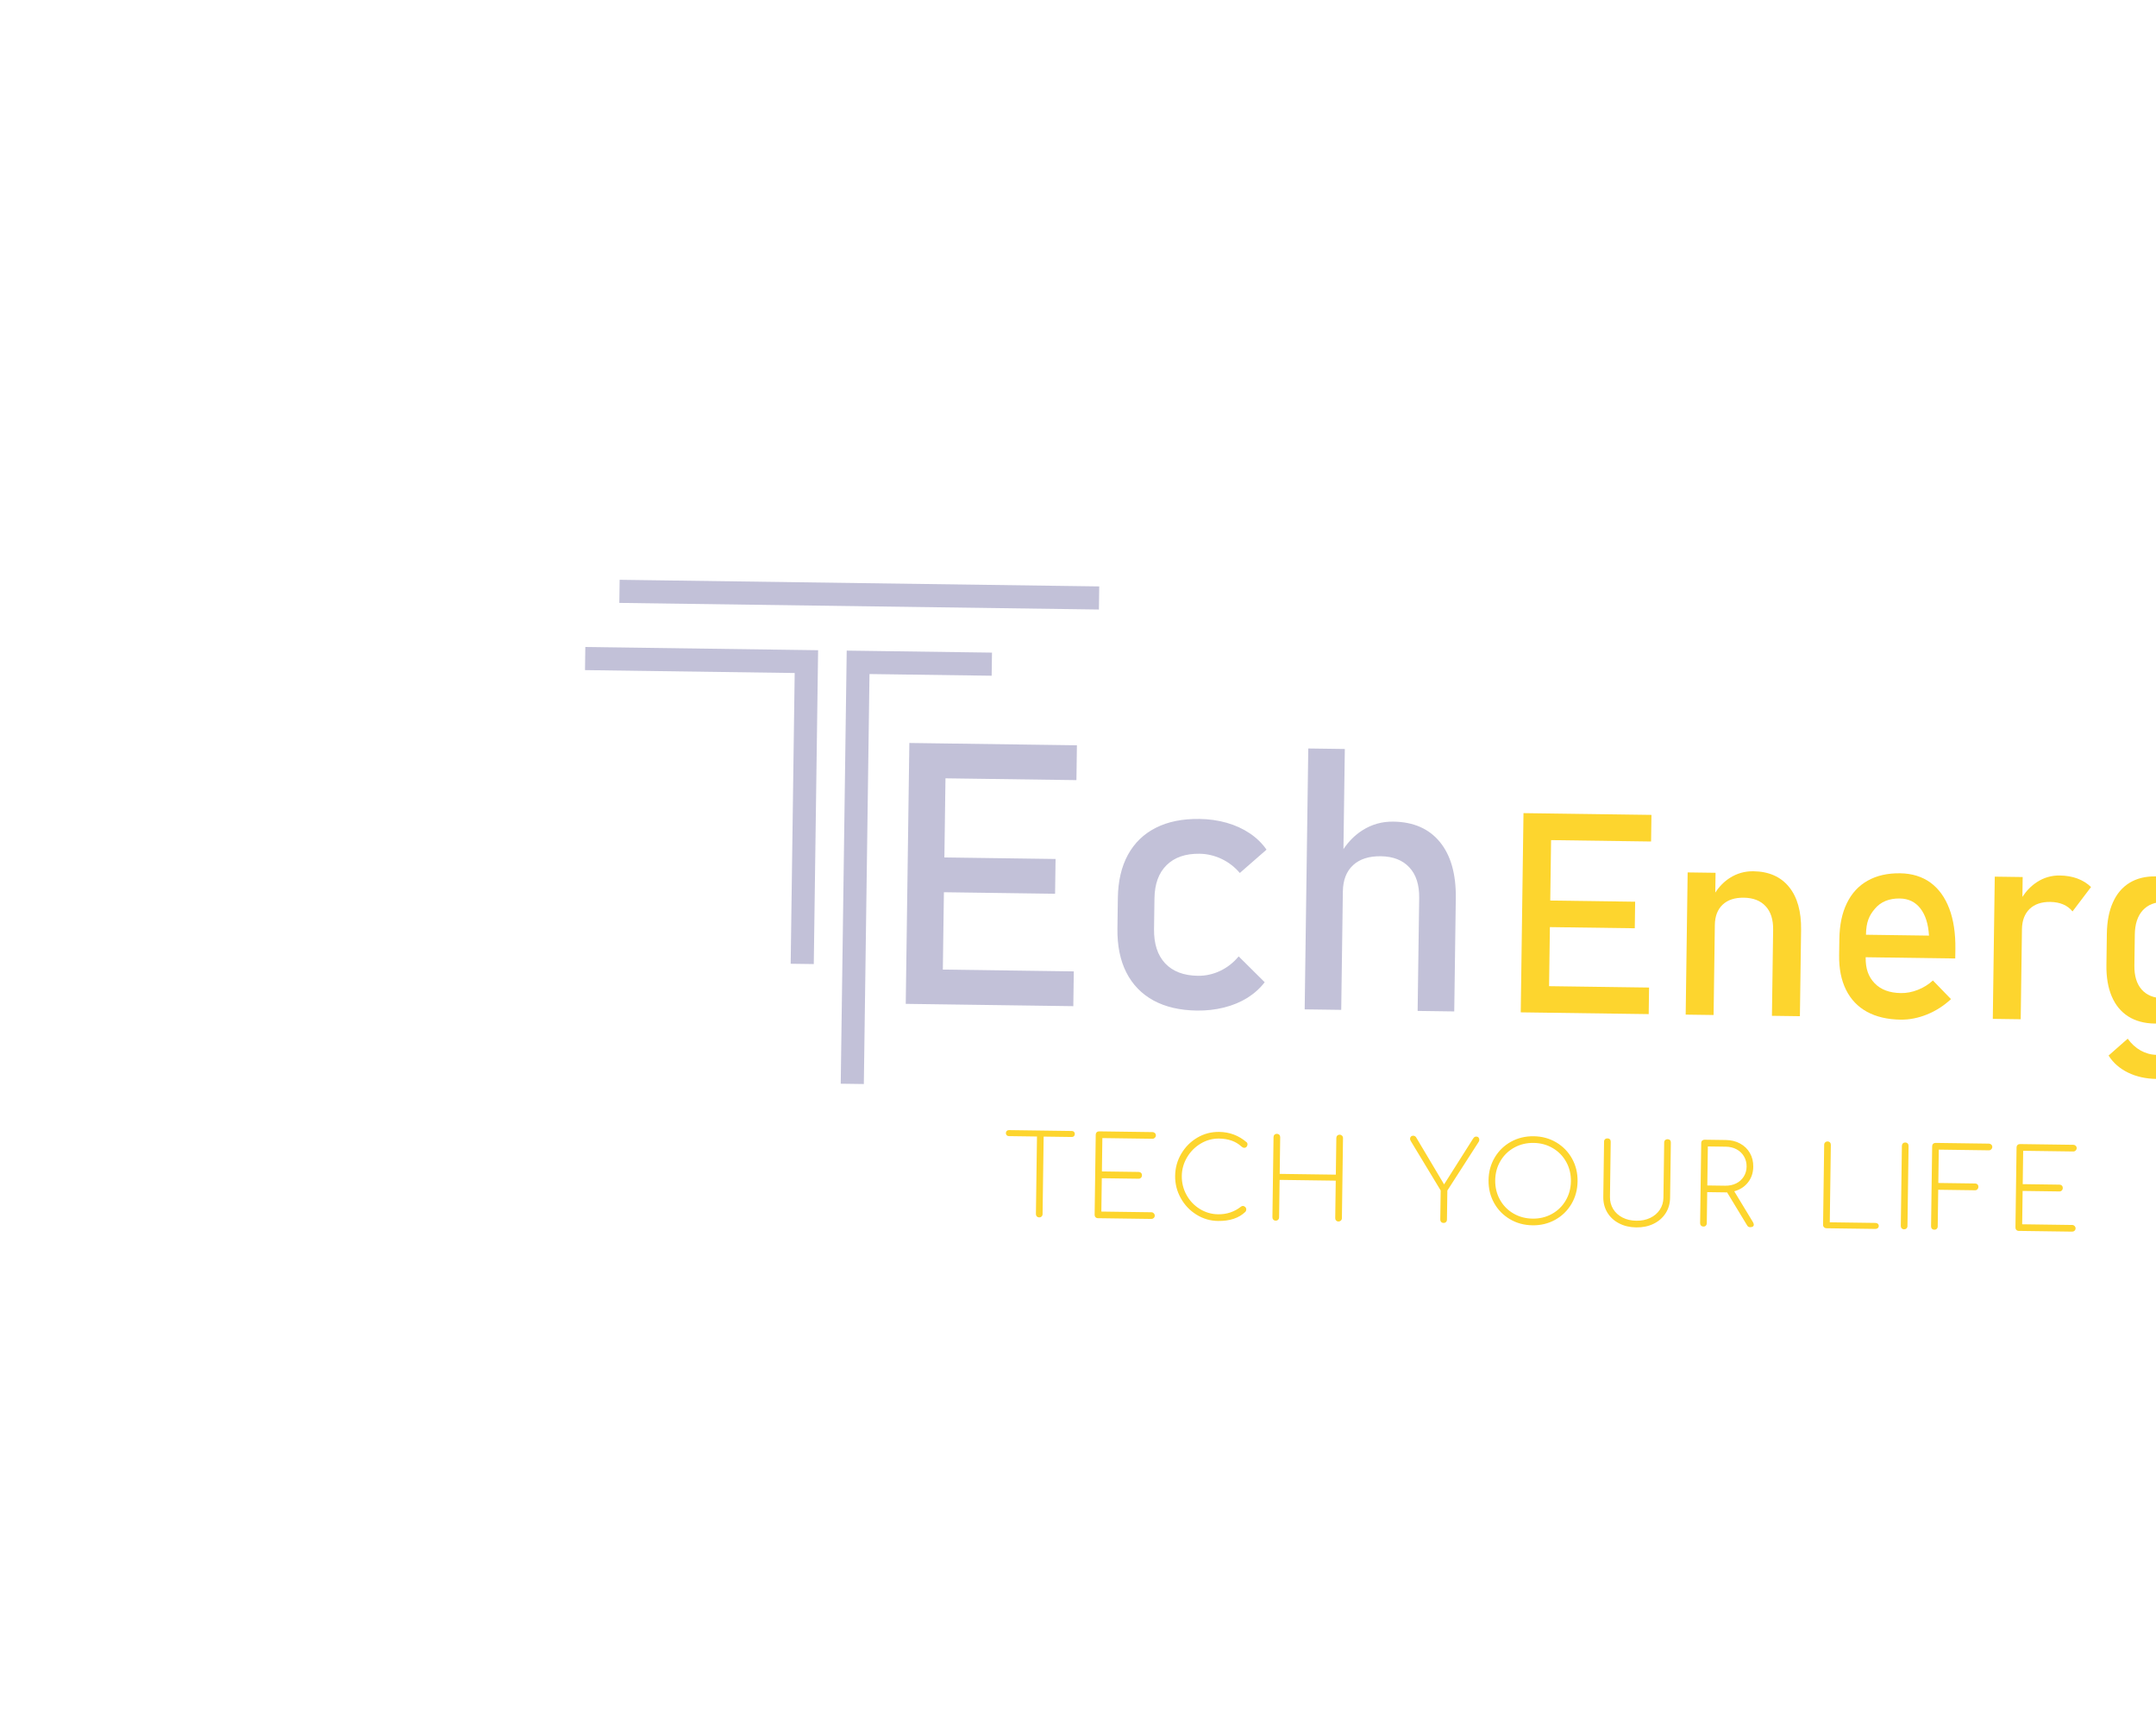
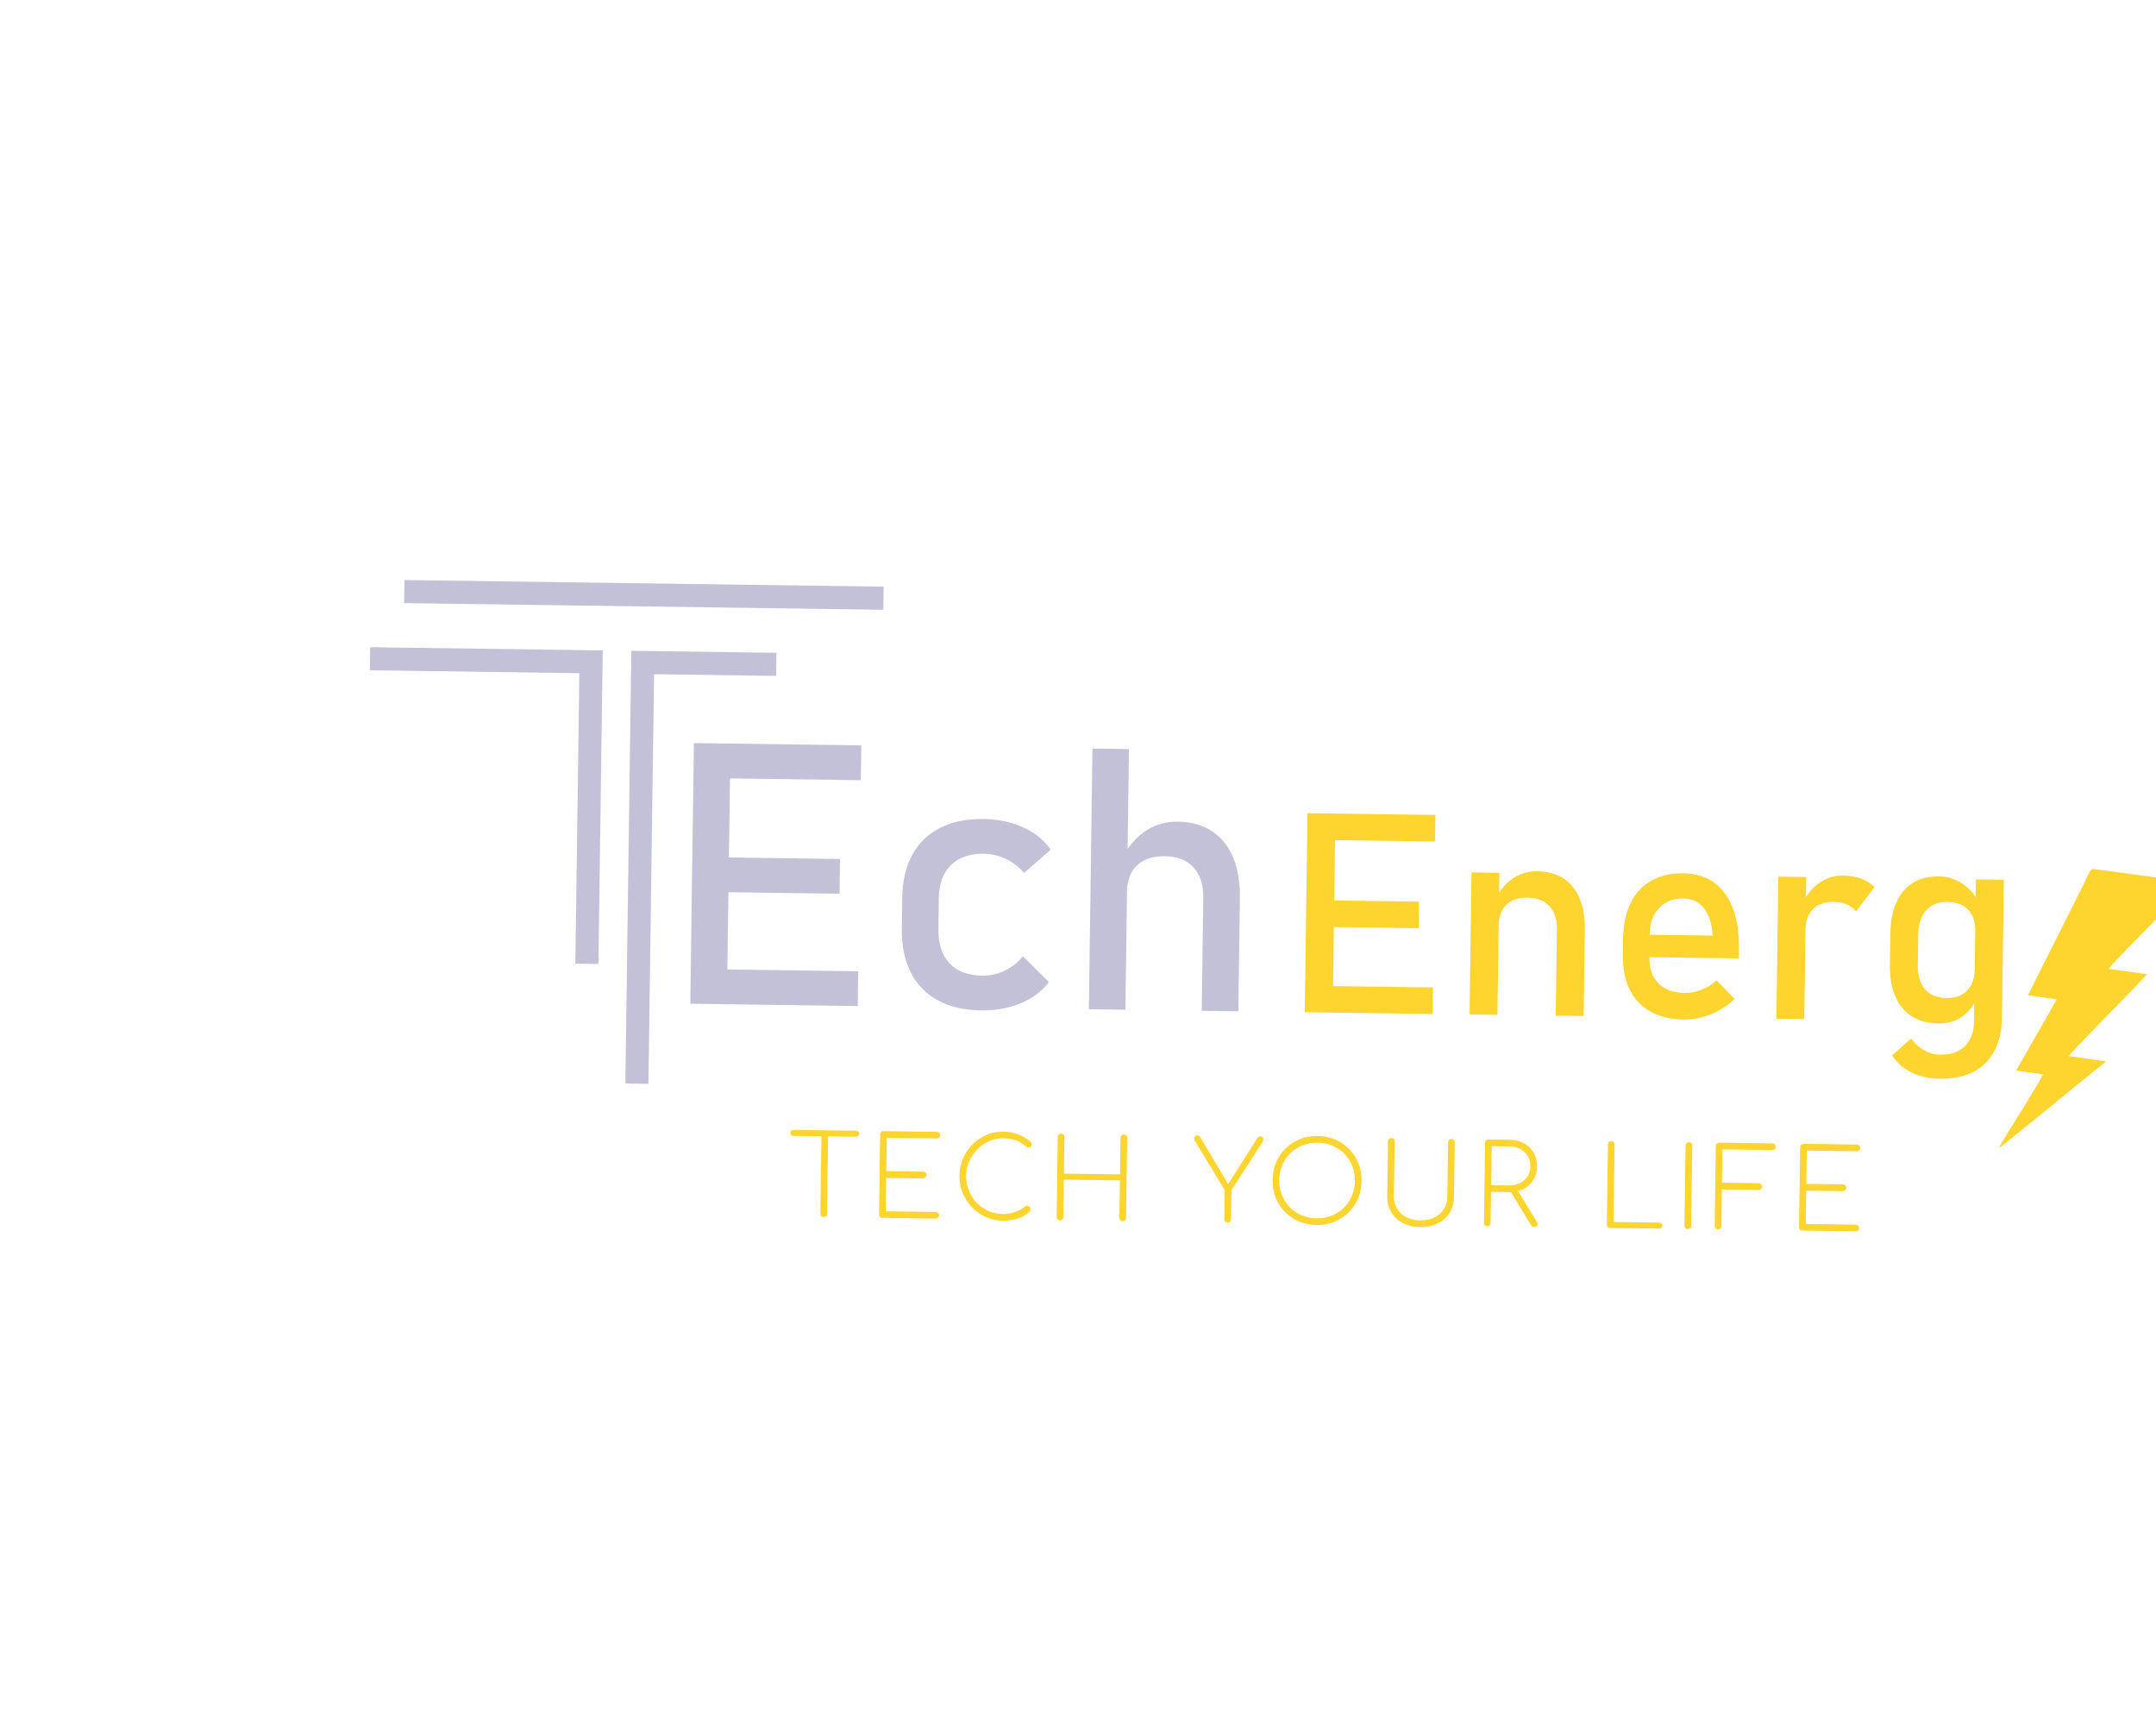
- <svg xmlns="http://www.w3.org/2000/svg" xml:space="preserve" width="500.686mm" height="400.903mm" version="1.1" style="shape-rendering:geometricPrecision; text-rendering:geometricPrecision; image-rendering:optimizeQuality; fill-rule:evenodd; clip-rule:evenodd" viewBox="0 0 20000.6 20000.28">
+ <svg xmlns="http://www.w3.org/2000/svg" xml:space="preserve" width="500.686mm" height="400.903mm" version="1.1" style="shape-rendering:geometricPrecision; text-rendering:geometricPrecision; image-rendering:optimizeQuality; fill-rule:evenodd; clip-rule:evenodd" viewBox="0 0 25000.6 20000.28">
  <defs>
    <style type="text/css">
   
    .fil2 {fill:#FDD52E}
    .fil1 {fill:#FDD52E;fill-rule:nonzero}
    .fil0 {fill:#C2C1D8;fill-rule:nonzero}
   
  </style>
  </defs>
  <g id="Camada_x0020_1">
    <path class="fil0" d="M8252.06 8608.15l218.46 3.02 1517.2 20.94 -5.57 403.59 -1517.2 -20.94 -12.65 916.42 1288.08 17.78 -5.56 402.87 -1288.08 -17.78 -12.36 895.85 1517.18 20.94 -5.56 402.87 -1517.18 -20.94 -218.48 -3.01 -205.69 -2.84 41.72 -3021.6 205.69 2.83zm-3562.1 -1892.81l5556.41 76.69 -3.71 267.69 -5556.39 -76.69 3.69 -267.69zm2898.39 823.91l1415.44 19.54 -3.7 267.69 -1415.43 -19.54 -65.53 4748.67 -267.71 -3.69 65.56 -4748.67 3.69 -267.7 267.68 3.7zm-916.83 3623.17l46.48 -3367.44 -2429.33 -33.53 3.69 -267.69 2429.34 33.53 267.68 3.69 -3.69 267.7 -46.47 3367.43 -267.7 -3.69zm4705.41 542.25c-196.48,-2.71 -364.07,-41.9 -502.08,-116.88 -138.01,-75.69 -242.94,-183.56 -314.77,-325.01 -71.12,-140.75 -105.68,-310.06 -102.95,-507.97l4.91 -355.35c2.7,-195.76 41.89,-361.93 116.85,-499.24 75.67,-138.01 183.54,-242.22 323.55,-312.66 140.05,-71.13 308.65,-104.98 505.13,-102.27 112.07,1.55 217.55,16.48 316.48,44.81 98.94,28.33 187.06,68.56 265.79,121.43 78.02,52.15 143.11,115.48 194.61,189.26l-309.5 270.29c-60.05,-70.36 -130.25,-124.54 -211.99,-163.27 -81.07,-37.99 -165.92,-58.33 -254.59,-59.56 -163.14,-2.25 -290.71,42.1 -382.08,132.36 -91.34,90.25 -137.79,218.03 -140.09,384.71l-4.92 355.35c-2.33,170.24 40.52,302.07 127.93,396.22 88.07,94.14 215.09,142.72 379.64,144.99 90.09,1.25 176.21,-18.14 258.33,-56.72 82.83,-39.3 153.83,-95.09 214.44,-168.02l301.62 299.29c-54.91,71.59 -122.41,131.67 -201.85,181.65 -80.14,49.27 -169.33,86.36 -269,111.22 -99.64,24.87 -204.12,36.91 -315.46,35.37zm2576.18 -1303.13c2.1,-152.5 -35.28,-270.78 -113.59,-354.86 -77.57,-84.08 -187.64,-127.46 -330.2,-129.43 -139.04,-1.92 -245.94,32.8 -322.83,104.09 -76.17,70.6 -115.88,172.22 -117.7,303.44l-18.93 1371.77 -423.44 -5.84 41.71 -3021.6 423.43 5.84 -16.02 1160.08c60.86,-91.06 134.22,-163.96 220.84,-218.67 108.07,-68.76 227.01,-101.87 357.49,-100.07 234.08,3.24 413.89,82.33 540.16,237.31 126.27,154.99 187.12,372.2 183.28,651.67l-18.08 1309.35 -424.16 -5.85 18.04 -1307.23z" />
    <polygon class="fil1" points="15161.53,9417.86 15318.63,9420.03 15485.44,9422.33 16644.03,9438.32 16639.76,9746.51 15481.2,9730.52 15471.53,10430.33 16455.16,10443.9 16450.9,10751.55 15467.29,10737.98 15457.85,11422.08 16616.41,11438.07 16612.17,11745.72 15453.59,11729.73 15286.77,11727.43 15129.68,11725.26 " />
    <path class="fil1" d="M17063.36 10104.49l323.34 4.47 -3.16 229.24c46.49,-71.07 102.53,-127.84 168.67,-170.07 82.54,-52.51 173.34,-78.33 273.03,-76.96 178.73,2.47 316.05,62.87 412.46,181.22 96.43,118.35 142.9,284.22 139.95,497.62l-13.79 999.89 -323.91 -4.47 13.78 -998.25c1.59,-116.45 -26.94,-206.78 -86.75,-270.98 -59.24,-64.21 -143.29,-97.34 -252.15,-98.85 -106.17,-1.46 -187.8,25.59 -246.54,81.13 -58.19,54.98 -88.54,133.66 -89.94,234.96l-14.39 1042.66 -323.33 -4.47 22.73 -1647.14z" />
    <path class="fil1" d="M19129.36 10826.44l730.13 10.08 0 0c-7.89,-134.46 -41.11,-239.47 -99.66,-314.49 -58.58,-75.59 -138.2,-114.06 -238.95,-115.45 -122.43,-1.69 -218.31,37.07 -286.58,116.85 -68.27,79.23 -102.92,155.67 -104.94,303.01zm-3.61 260.54c-1.88,136.5 33.17,227.44 103.65,301.01 71.04,74.13 172.9,112.37 305.05,114.19 65.55,0.91 130.74,-11.73 195.56,-37.4 64.82,-25.1 123.3,-61.67 174.85,-108.63l0 0 209.4 215.79 0 0c-82.34,76.88 -174.71,136.28 -277.12,177.67 -101.88,41.38 -204.55,61.63 -306.93,60.22 -152.21,-2.1 -282.35,-32.6 -389.34,-90.96 -106.99,-58.91 -188.15,-143.99 -242.96,-255.28 -55.36,-111.27 -81.68,-244.91 -79.51,-401.44l2.55 -185.79c2.25,-163.03 31.26,-301.86 87.56,-416.48 55.75,-114.63 136.05,-201.27 240.87,-259.95 104.28,-58.7 229.81,-87.31 375.52,-85.3 137.58,1.9 254.65,38.19 351.18,107.78 96.01,70.13 168.85,170.81 218.5,301.51 49.68,130.73 72.98,287.6 70.45,469.58l-1.47 107.81 -1037.81 -14.33z" />
    <path class="fil1" d="M20621.4 10153.6l323.35 4.47 -3.16 229.7c46.26,-70.35 101.57,-126.83 165.95,-169.49 81.46,-53.6 170.67,-79.45 267.61,-78.11 75.3,1.04 143.39,12.81 203.76,35.32 60.36,22.51 113,55.18 157.91,98.07l-214.65 283.09c-28.2,-35.63 -64.12,-62.66 -107.22,-81.12 -43.08,-18.49 -92.78,-28.39 -150.21,-29.18 -102.38,-1.41 -182.37,26.21 -240.03,81.76 -57.11,56.1 -86.92,134.22 -88.3,234.44l-14.4 1042.66 -323.33 -4.47 22.72 -1647.14z" />
    <path class="fil1" d="M22475.6 11855.35c-120.78,-1.66 -223.32,-29.62 -307.65,-82.78 -84.31,-53.73 -148.25,-130.98 -191.29,-232.35 -43.01,-100.81 -63.55,-221.91 -61.6,-362.74l5 -362.9c1.97,-141.91 25.31,-262.93 70.01,-362.54 44.72,-100.16 109.15,-175.65 192.74,-227.05 83.6,-50.85 183.62,-76.01 300.08,-74.4 97.49,1.35 186.51,28.03 266.52,80.06 63.14,41.07 116.67,94.51 160.31,160.81l2.84 -206.23 323.91 4.47 -22.05 1597.85c-2.1,151.12 -31.52,280.73 -88.8,387.75 -56.72,107.02 -138.57,188.23 -245.5,242.56 -106.39,54.88 -234.06,80.74 -383.56,78.67 -123.5,-1.7 -234.22,-25.98 -331.08,-73.37 -97.4,-47.4 -172.33,-113.43 -225.36,-197.59l221.58 -195.22c41.98,58.55 91.74,104.2 149.8,136.95 58.6,32.24 119.57,49.33 184.04,50.22 124.03,1.71 220.37,-31.09 289.01,-98.39 68.65,-67.32 103.58,-163.26 105.29,-288.39l2.9 -209.53c-33.58,60.51 -80.53,112.22 -140.84,155.07 -75.49,54.22 -167.41,80.58 -276.3,79.07zm428.7 -1072.15l0.05 -3.25c0.54,-67.97 -11.11,-127.16 -35.48,-176.55 -24.8,-49.64 -61.1,-88.08 -108.94,-114.74 -47.84,-26.66 -105.63,-40.46 -174.41,-41.4 -107.24,-1.49 -190.05,30.96 -250,96.76 -59.41,65.82 -89.97,159.12 -91.63,279.36l-4.95 358.57c-1.64,119.7 26.34,212.73 83.94,278.54 58.13,65.8 140.01,99.44 247.26,100.92 68.78,0.95 126.92,-11.79 175.51,-38.2 48.58,-26.43 85.94,-64.37 112.12,-114.93 25.73,-49.78 39.02,-109.17 40.37,-178.69l0.05 -3.33 6.11 -443.06z" />
    <path class="fil2" d="M23515.83 11529.01l333.55 47.31 -471.02 825.93 309.02 42.19c-31.74,100.1 -476.34,770.54 -509.17,859.49l620.65 -500.77c27.95,-24.13 48.56,-42.5 76.88,-65.97l545.73 -441.46 -431.41 -62.37c96.06,-126.3 870.21,-890.55 903.5,-950.06l-443.8 -60.27c38.35,-66.78 889.93,-904.41 961.57,-1004.77l-1137.75 -153.96c-41.76,-5.63 -83.94,121.71 -103.15,160.26 -32.77,65.77 -62.9,123.41 -94.66,186.83l-559.94 1117.62z" />
    <path class="fil1" d="M9929.15 13099.33c10.26,0.14 18.56,3.47 25,9.99 6.35,6.52 9.45,14.92 9.31,25.26 -0.16,10.26 -3.49,18.65 -10.01,24.99 -6.6,6.35 -15,9.45 -25.25,9.31l-325.85 -4.5 -12.39 897.57c-0.16,11.13 -3.93,20.3 -11.35,27.5 -7.39,7.2 -16.67,10.73 -27.8,10.57 -11.11,-0.15 -20.38,-3.93 -27.58,-11.33 -7.1,-7.41 -10.64,-16.67 -10.48,-27.8l12.39 -897.58 -325.85 -4.49c-10.27,-0.14 -18.66,-3.48 -24.99,-10 -6.35,-6.52 -9.46,-15 -9.31,-25.26 0.14,-10.35 3.47,-18.65 10,-24.99 6.52,-6.35 15,-9.45 25.26,-9.31l728.9 10.07zm301.98 1010.08c-11.22,-0.15 -20.38,-3.93 -27.58,-11.33 -7.2,-7.41 -10.74,-16.67 -10.57,-27.8l12.81 -928.53c0.15,-11.13 3.94,-20.29 11.33,-27.49 7.41,-7.21 16.68,-10.73 27.88,-10.58l619.38 8.55c10.34,0.15 19.24,3.92 26.88,11.33 7.64,7.41 11.34,16.68 11.18,27.81 -0.13,10.34 -4.08,19.25 -11.93,26.88 -7.85,7.63 -16.86,11.42 -27.21,11.27l-580.75 -8.01 -5.33 386.27 426.26 5.89c11.13,0.15 20.3,3.93 27.5,11.33 7.2,7.41 10.72,16.67 10.57,27.89 -0.16,11.13 -3.93,20.47 -11.35,28.1 -7.4,7.64 -16.68,11.43 -27.81,11.27l-426.26 -5.88 -5.33 386.28 580.76 8.01c10.35,0.14 19.24,4.18 26.87,12.02 7.63,7.76 11.34,16.86 11.19,27.2 -0.14,11.13 -4.1,20.29 -11.93,27.49 -7.85,7.2 -16.86,10.72 -27.2,10.58l-619.36 -8.55zm1390.86 32.07c-90.14,-1.24 -173.46,-25.79 -250.1,-73.63 -76.66,-47.84 -137.16,-111.8 -181.53,-191.81 -44.46,-80.09 -65.98,-166.04 -64.71,-257.85 1.27,-91.9 24.97,-177.05 71.1,-255.37 46.21,-78.4 108.02,-140.42 185.52,-186.13 77.41,-45.72 162.16,-67.94 253.97,-66.67 120.24,1.66 225.69,41.29 316.53,118.98 7.65,6.1 11.37,14.76 11.2,25.89 -0.13,10.35 -3.65,19.51 -10.64,27.59 -6.97,7.99 -16.51,11.95 -28.5,11.78 -9.48,-0.13 -20.11,-5.41 -32.04,-15.83 -64.41,-59.33 -150.24,-89.73 -257.62,-91.21 -75.55,-1.04 -146.42,18.15 -212.63,57.68 -66.28,39.43 -119.19,92.52 -158.71,159.37 -39.54,66.93 -59.92,138.57 -60.97,214.99 -1.09,78.94 17.02,152.41 54.34,220.31 37.24,67.91 88.4,122.09 153.59,162.47 65.09,40.38 135.85,61.1 212.28,62.15 101.29,1.4 190.56,-28.67 267.85,-90.3 6.06,-4.18 12.52,-6.27 19.4,-6.17 10.34,0.14 19.5,4.09 27.57,11.94 8.06,7.86 12.01,17.39 11.87,28.52 -0.17,11.21 -3.33,20.12 -9.43,26.91 -74.82,72.88 -180.96,108.29 -318.34,106.39zm668.93 -3.64c-11.21,-0.15 -20.38,-3.93 -27.58,-11.33 -7.21,-7.41 -10.72,-16.67 -10.58,-27.8l12.82 -928.53c0.16,-11.13 3.93,-20.29 11.34,-27.49 7.4,-7.21 16.66,-10.73 27.89,-10.58 11.13,0.16 20.28,3.94 27.5,11.34 7.2,7.4 10.72,16.67 10.56,27.8l-5.87 424.96 650.33 8.98 5.86 -424.96c0.15,-11.13 3.94,-20.3 11.33,-27.5 7.4,-7.2 16.68,-10.73 27.81,-10.57 10.34,0.14 19.34,3.92 26.88,11.32 7.64,7.41 11.42,16.68 11.27,27.81l-12.81 928.53c-0.17,11.13 -4.2,20.29 -12.03,27.48 -7.75,7.2 -16.86,10.73 -27.2,10.58 -11.13,-0.15 -20.29,-3.93 -27.5,-11.33 -7.2,-7.41 -10.73,-16.67 -10.56,-27.8l5.99 -434.01 -650.33 -8.97 -5.99 434c-0.14,11.13 -3.93,20.3 -11.33,27.5 -7.4,7.2 -16.67,10.73 -27.8,10.57zm2324.25 -973.84c10.34,0.15 18.64,3.65 24.98,10.61 6.34,6.96 9.44,15.61 9.29,25.95 -0.13,9.39 -2.42,17.54 -6.76,24.35l-363.27 564.29 -4.66 337.42c-0.16,11.12 -3.93,20.29 -11.35,27.49 -7.39,7.2 -16.66,10.73 -27.88,10.57 -11.13,-0.15 -20.3,-3.93 -27.5,-11.33 -7.2,-7.41 -10.72,-16.67 -10.56,-27.8l4.66 -337.42 -347.56 -574.1c-5,-9.55 -7.5,-17.67 -7.41,-24.54 0.15,-10.35 3.74,-18.9 10.7,-25.68 6.96,-6.77 15.97,-10.04 27.19,-9.88 11.13,0.15 21.31,5.42 30.64,15.9l326.01 547.98 335.76 -529.89c6.21,-9.31 12.03,-15.66 17.65,-19.06 5.69,-3.32 12.33,-4.96 20.07,-4.86zm650.68 1027.77c-97.02,-1.34 -184.44,-25.06 -262.41,-71.27 -77.89,-46.12 -138.85,-108.79 -182.88,-187.92 -43.96,-79.21 -65.26,-167.33 -63.92,-264.27 1.33,-96.16 25.04,-183.22 71.17,-261.2 46.21,-77.88 108.87,-138.84 188.01,-182.88 79.2,-43.95 167.24,-65.26 264.26,-63.92 96.16,1.33 183.22,25.05 261.2,71.17 77.88,46.21 138.84,108.88 182.88,188.01 43.95,79.21 65.27,166.9 63.95,263.05 -1.34,96.94 -25.08,184.44 -71.19,262.41 -46.22,77.89 -108.89,138.85 -188,182.8 -79.22,44.04 -166.91,65.35 -263.07,64.02zm1.07 -77.29c81.54,1.13 156.15,-16.88 223.61,-54.21 67.48,-37.25 120.81,-89.12 159.89,-155.54 39.19,-66.41 59.26,-140.92 60.4,-223.25 1.11,-81.64 -16.9,-156.15 -54.23,-223.62 -37.25,-67.47 -89.11,-120.8 -155.54,-159.89 -66.41,-39.18 -140.48,-59.33 -222.02,-60.46 -82.43,-1.13 -157.37,16.96 -224.85,54.29 -67.47,37.25 -120.79,89.12 -159.89,155.54 -39.18,66.41 -59.33,140.4 -60.44,222.03 -1.14,82.34 16.95,157.37 54.27,224.84 37.25,67.47 89.13,120.8 155.54,159.89 66.41,39.18 140.84,59.25 223.26,60.38zm1200.7 101.62c-74.69,-1.03 -141.26,-16.73 -199.62,-47.19 -58.46,-30.46 -103.61,-72.3 -135.48,-125.52 -31.88,-53.23 -47.4,-113.79 -46.45,-181.6l8.8 -638.75c0.17,-12 3.96,-21.43 11.36,-28.2 7.39,-6.76 16.65,-10.03 27.88,-9.87 11.98,0.16 21.34,3.68 28.11,10.65 6.77,6.96 10.11,16.48 9.94,28.48l-8.8 638.75c-0.72,52.34 11.75,99.3 37.35,140.87 25.61,41.57 61.67,74.33 108.12,98.1 46.46,23.86 99.78,36.16 159.84,36.99 60.09,0.83 113.72,-10 160.8,-32.56 47.1,-22.48 84.24,-54.23 111.4,-95.08 27.17,-40.84 41.12,-87.43 41.84,-139.77l8.83 -638.75c0.16,-12 3.94,-21.42 11.33,-28.19 7.41,-6.77 16.67,-10.03 27.88,-9.88 12.01,0.17 21.44,3.69 28.21,10.65 6.77,6.97 10.03,16.49 9.87,28.49l-8.83 638.75c-0.92,67.81 -18.27,127.92 -52.05,180.24 -33.76,52.32 -80.33,92.89 -139.5,121.73 -59.18,28.83 -126.15,42.69 -200.83,41.66zm1352.24 -61.16c6.69,12.09 9.95,21.96 9.84,29.7 -0.13,9.48 -3.88,16.73 -11.26,21.76 -7.27,5.03 -17.84,7.49 -31.58,7.3 -8.59,-0.12 -15.44,-1.95 -20.52,-5.41 -5.18,-3.55 -9.79,-8.75 -13.96,-15.67l-231.78 -381.9 -23.12 -0.32 -207.36 -2.86 -4.97 360.63c-0.16,11.12 -3.76,20.29 -10.73,27.5 -6.97,7.21 -16.41,10.73 -28.4,10.56 -11.23,-0.15 -20.38,-3.93 -27.59,-11.33 -7.2,-7.41 -10.73,-16.67 -10.57,-27.8l12.82 -928.53c0.16,-11.99 3.94,-21.42 11.33,-28.19 7.41,-6.76 16.67,-10.03 27.88,-9.87l245.95 3.39c61.83,0.85 117.02,14.49 165.53,40.9 48.6,26.41 86.35,63.01 113.19,109.73 26.83,46.81 39.84,99.77 39.01,158.98 -0.97,70.42 -21.36,130.92 -61.1,181.41 -39.84,50.59 -92.82,84.81 -159.26,102.76l216.65 357.26zm-321.31 -421.74c47.2,0.65 89.41,-8.25 126.54,-26.61 37.2,-18.44 66.52,-44.64 88.04,-78.69 21.52,-34.06 32.56,-72.51 33.15,-115.46 0.61,-43.73 -9.37,-83.17 -29.93,-118.24 -20.56,-35.07 -49.13,-62.51 -85.82,-82.32 -36.59,-19.81 -78.54,-30.04 -125.74,-30.69l-207.36 -2.86 -6.23 452 207.35 2.87zm1171.89 492.7c-10.33,-0.15 -19.33,-3.92 -26.88,-11.33 -7.63,-7.41 -11.43,-16.68 -11.26,-27.81l12.8 -928.53c0.16,-11.12 4.2,-20.29 12.03,-27.48 7.76,-7.2 16.85,-10.73 27.2,-10.58 11.12,0.15 20.3,3.93 27.5,11.33 7.2,7.41 10.72,16.67 10.56,27.8l-12.38 897.58 529.3 7.3c11.13,0.15 20.29,3.5 27.51,10.03 7.21,6.54 10.74,15.02 10.6,25.28 -0.13,10.35 -3.9,18.64 -11.3,24.97 -7.39,6.34 -16.64,9.43 -27.77,9.27l-567.91 -7.83zm900.45 12.42c-11.22,-0.15 -20.38,-3.93 -27.58,-11.33 -7.2,-7.41 -10.73,-16.67 -10.57,-27.8l12.81 -928.53c0.15,-11.13 3.94,-20.29 11.33,-27.49 7.41,-7.2 16.68,-10.73 27.89,-10.57 11.12,0.15 20.3,3.93 27.5,11.33 7.2,7.41 10.72,16.67 10.57,27.8l-12.81 928.52c-0.16,11.13 -3.93,20.3 -11.35,27.5 -7.39,7.2 -16.66,10.73 -27.79,10.57zm350.54 4.84c-11.13,-0.15 -20.28,-3.93 -27.5,-11.33 -7.2,-7.41 -10.72,-16.67 -10.56,-27.8l12.82 -928.53c0.14,-11.13 3.93,-20.29 11.33,-27.49 7.4,-7.21 16.67,-10.73 27.8,-10.58l619.45 8.55c10.25,0.15 19.25,3.92 26.88,11.33 7.64,7.41 11.34,16.68 11.18,27.81 -0.13,10.34 -4.09,19.25 -11.93,26.88 -7.84,7.63 -16.95,11.42 -27.2,11.27l-580.85 -8.01 -5.34 386.27 426.28 5.89c11.21,0.15 20.38,3.93 27.59,11.33 7.2,7.41 10.71,16.67 10.57,27.89 -0.16,11.13 -3.95,20.47 -11.35,28.1 -7.42,7.64 -16.69,11.43 -27.89,11.27l-426.28 -5.88 -5.87 424.96c-0.14,11.13 -3.93,20.3 -11.32,27.5 -7.32,7.2 -16.68,10.73 -27.81,10.57zm977.83 13.5c-11.23,-0.16 -20.38,-3.94 -27.58,-11.34 -7.21,-7.4 -10.74,-16.67 -10.58,-27.8l12.82 -928.52c0.14,-11.13 3.93,-20.3 11.33,-27.5 7.41,-7.2 16.68,-10.72 27.88,-10.57l619.37 8.55c10.35,0.14 19.25,3.92 26.88,11.33 7.65,7.41 11.35,16.67 11.18,27.8 -0.13,10.35 -4.08,19.25 -11.92,26.88 -7.86,7.63 -16.87,11.42 -27.21,11.28l-580.76 -8.02 -5.33 386.28 426.26 5.88c11.13,0.16 20.31,3.94 27.5,11.34 7.2,7.4 10.73,16.67 10.58,27.88 -0.16,11.13 -3.93,20.47 -11.35,28.11 -7.4,7.64 -16.67,11.42 -27.81,11.27l-426.26 -5.89 -5.33 386.28 580.76 8.02c10.34,0.14 19.24,4.18 26.87,12.02 7.64,7.76 11.34,16.85 11.19,27.2 -0.15,11.13 -4.11,20.29 -11.94,27.49 -7.85,7.19 -16.85,10.72 -27.2,10.58l-619.35 -8.55z" />
  </g>
</svg>
